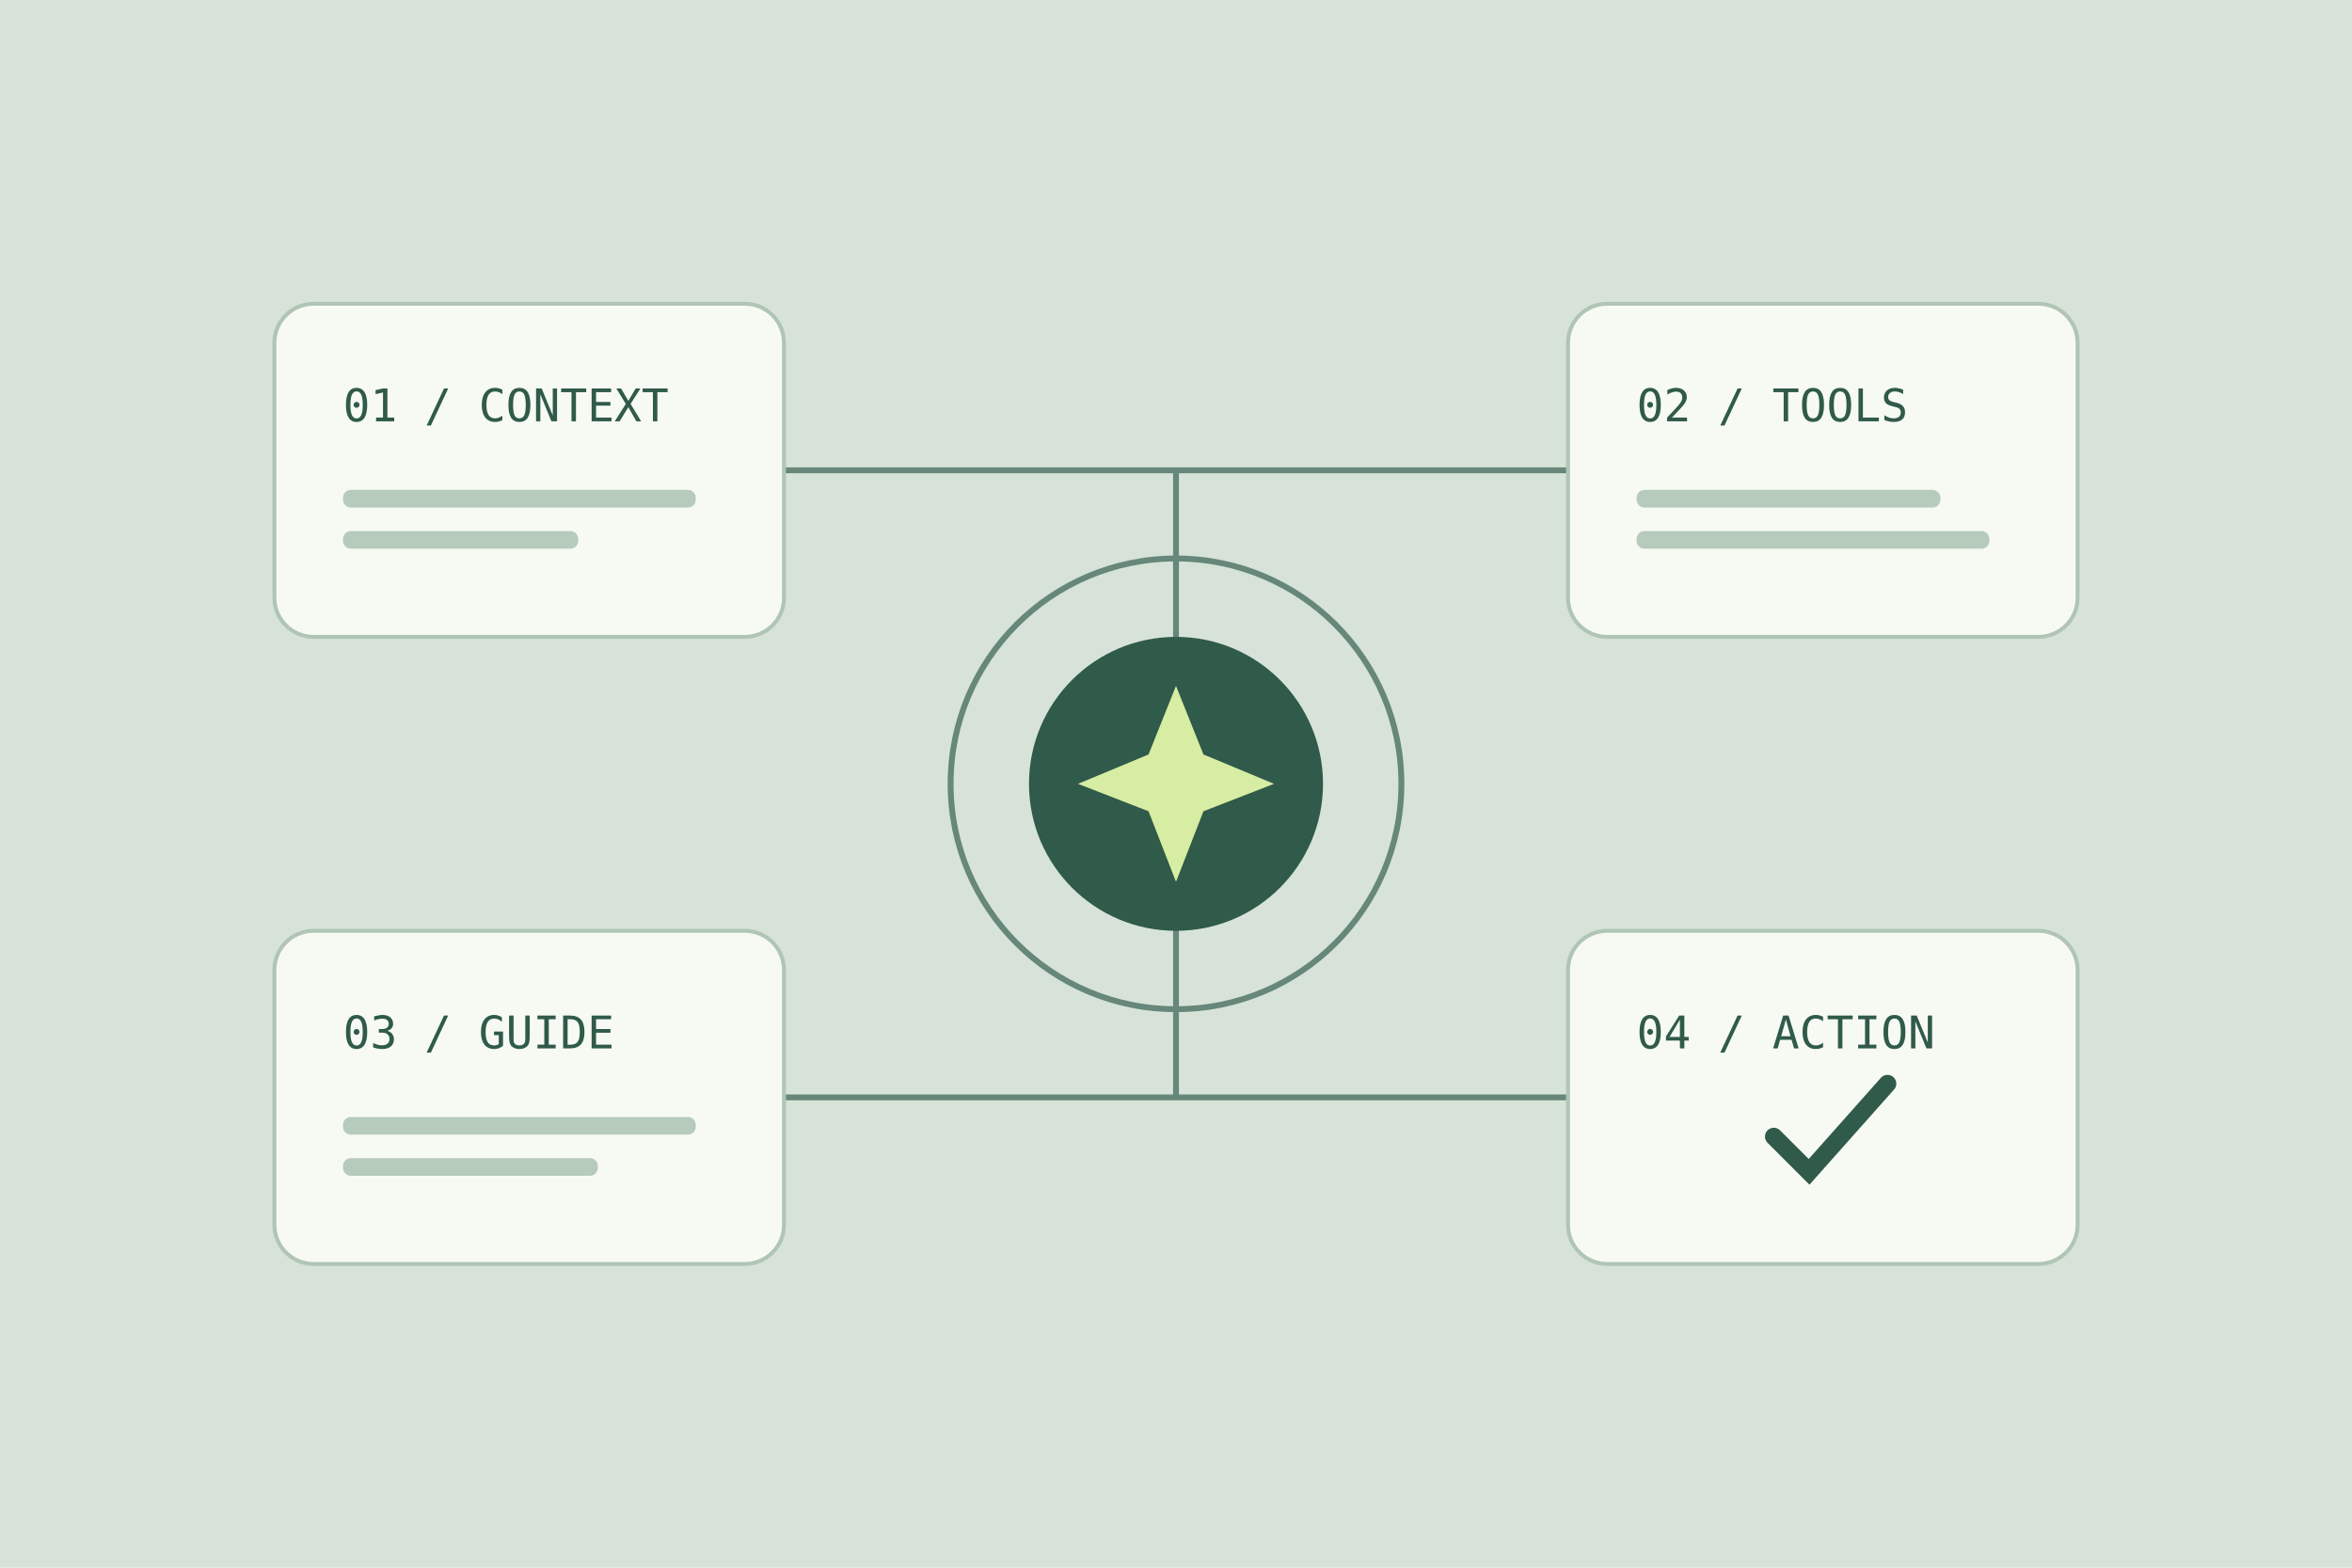
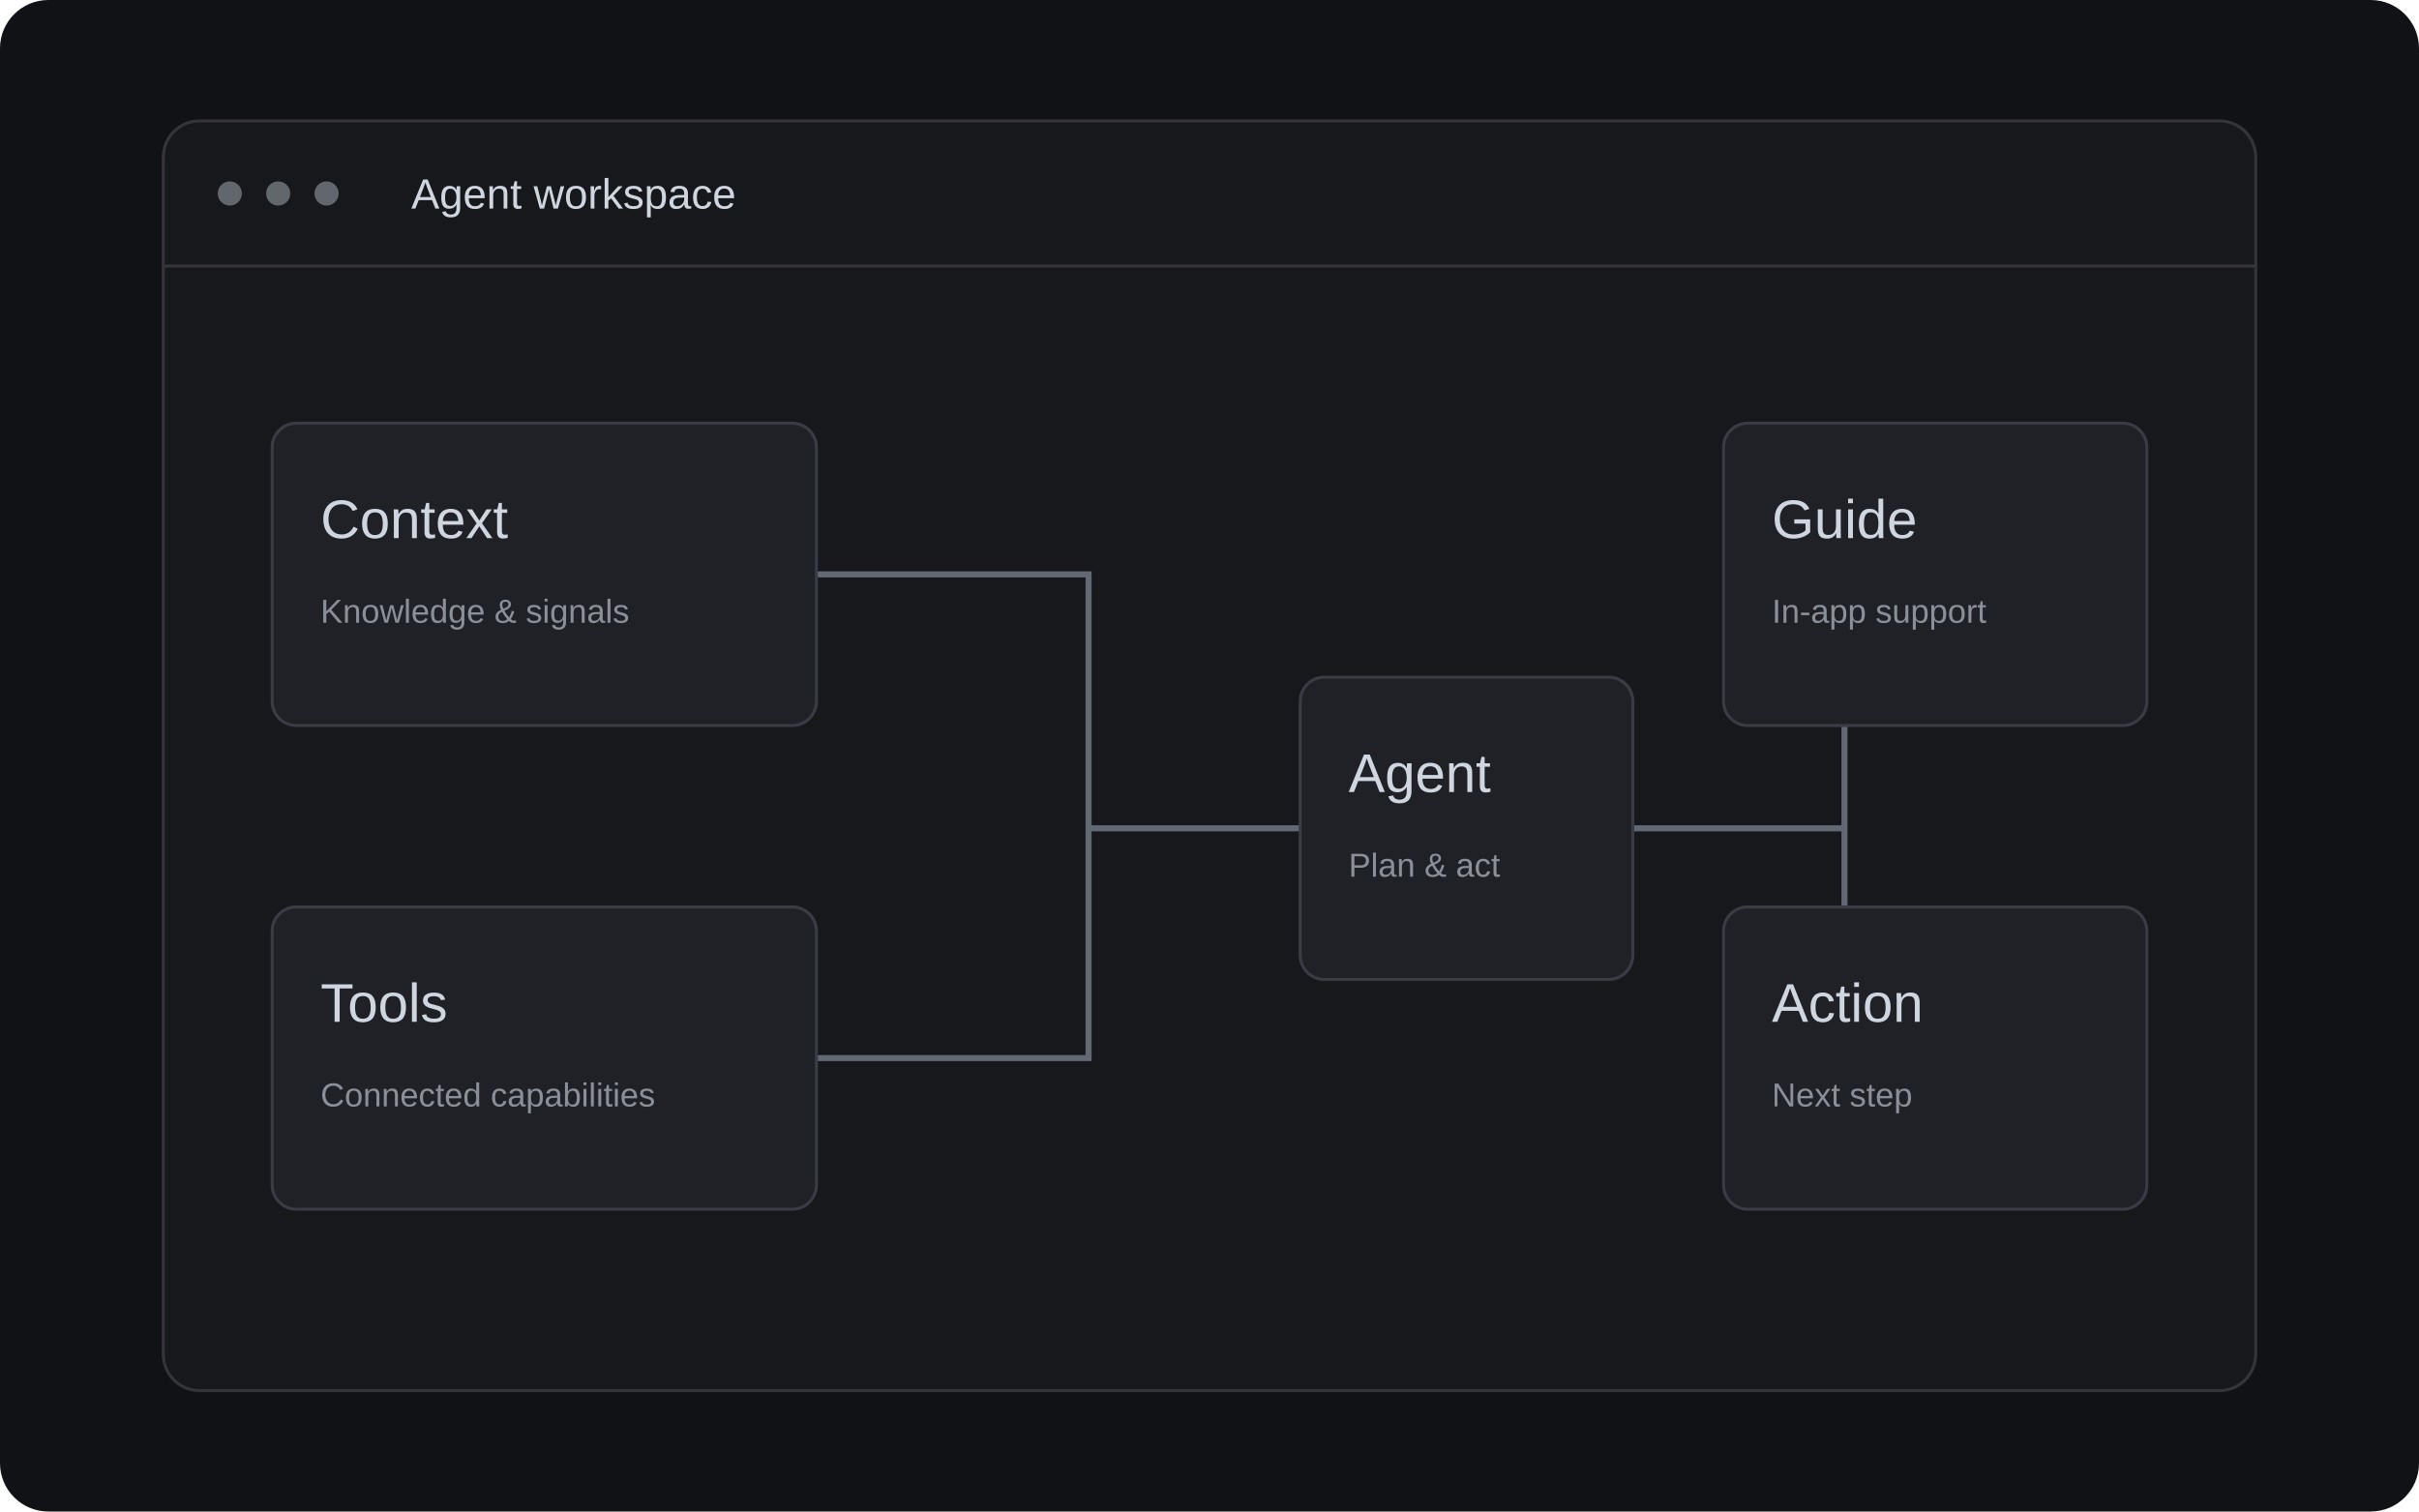
- <svg xmlns="http://www.w3.org/2000/svg" width="1200" height="800" viewBox="0 0 1200 800">
-   <rect width="1200" height="800" fill="#d7e3d8" />
-   <g fill="none" stroke="#668779" stroke-width="3">
-     <path d="M320 240H600V560H880M320 560H600V240H880" />
-     <circle cx="600" cy="400" r="115" />
+ <svg xmlns="http://www.w3.org/2000/svg" viewBox="0 0 800 500" fill="none">
+   <rect width="800" height="500" rx="16" fill="#111216" />
+   <rect x="54" y="40" width="692" height="420" rx="12" fill="#17181c" stroke="#34343a" />
+   <path d="M54 88h692" stroke="#34343a" />
+   <g fill="#62666d">
+     <circle cx="76" cy="64" r="4" />
+     <circle cx="92" cy="64" r="4" />
+     <circle cx="108" cy="64" r="4" />
  </g>
-   <g fill="#f7faf3" stroke="#b0c5b4" stroke-width="2">
-     <rect x="140" y="155" width="260" height="170" rx="20" />
-     <rect x="800" y="155" width="260" height="170" rx="20" />
-     <rect x="140" y="475" width="260" height="170" rx="20" />
-     <rect x="800" y="475" width="260" height="170" rx="20" />
+   <text x="136" y="69" fill="#d0d6e0" font-family="Arial,sans-serif" font-size="14">Agent workspace</text>
+   <g stroke="#626975" stroke-width="2">
+     <path d="M270 190h90v84h80M270 350h90v-76M540 274h70v-84M610 274v76" />
  </g>
-   <circle cx="600" cy="400" r="75" fill="#305a49" />
-   <path d="m600 350 14 35 36 15-36 14-14 36-14-36-36-14 36-15Z" fill="#d7eda3" />
-   <g font-family="monospace" font-size="23" fill="#305a49">
-     <text x="175" y="215">01 / CONTEXT</text>
-     <text x="835" y="215">02 / TOOLS</text>
-     <text x="175" y="535">03 / GUIDE</text>
-     <text x="835" y="535">04 / ACTION</text>
-   </g>
-   <g fill="#b6cbbb">
-     <rect x="175" y="250" width="180" height="9" rx="4" />
-     <rect x="175" y="271" width="120" height="9" rx="4" />
-     <rect x="835" y="250" width="155" height="9" rx="4" />
-     <rect x="835" y="271" width="180" height="9" rx="4" />
-     <rect x="175" y="570" width="180" height="9" rx="4" />
-     <rect x="175" y="591" width="130" height="9" rx="4" />
-   </g>
-   <path d="m905 580 18 18 40-45" fill="none" stroke="#305a49" stroke-width="9" stroke-linecap="round" />
+   <rect x="90" y="140" width="180" height="100" rx="8" fill="#202127" stroke="#3a3c45" />
+   <text x="106" y="178" fill="#d0d6e0" font-family="Arial,sans-serif" font-size="18">Context</text>
+   <text x="106" y="206" fill="#8a8f98" font-family="Arial,sans-serif" font-size="11">Knowledge &amp; signals</text>
+   <rect x="90" y="300" width="180" height="100" rx="8" fill="#202127" stroke="#3a3c45" />
+   <text x="106" y="338" fill="#d0d6e0" font-family="Arial,sans-serif" font-size="18">Tools</text>
+   <text x="106" y="366" fill="#8a8f98" font-family="Arial,sans-serif" font-size="11">Connected capabilities</text>
+   <rect x="430" y="224" width="110" height="100" rx="8" fill="#202127" stroke="#3a3c45" />
+   <text x="446" y="262" fill="#d0d6e0" font-family="Arial,sans-serif" font-size="18">Agent</text>
+   <text x="446" y="290" fill="#8a8f98" font-family="Arial,sans-serif" font-size="11">Plan &amp; act</text>
+   <rect x="570" y="140" width="140" height="100" rx="8" fill="#202127" stroke="#3a3c45" />
+   <text x="586" y="178" fill="#d0d6e0" font-family="Arial,sans-serif" font-size="18">Guide</text>
+   <text x="586" y="206" fill="#8a8f98" font-family="Arial,sans-serif" font-size="11">In-app support</text>
+   <rect x="570" y="300" width="140" height="100" rx="8" fill="#202127" stroke="#3a3c45" />
+   <text x="586" y="338" fill="#d0d6e0" font-family="Arial,sans-serif" font-size="18">Action</text>
+   <text x="586" y="366" fill="#8a8f98" font-family="Arial,sans-serif" font-size="11">Next step</text>
</svg>
